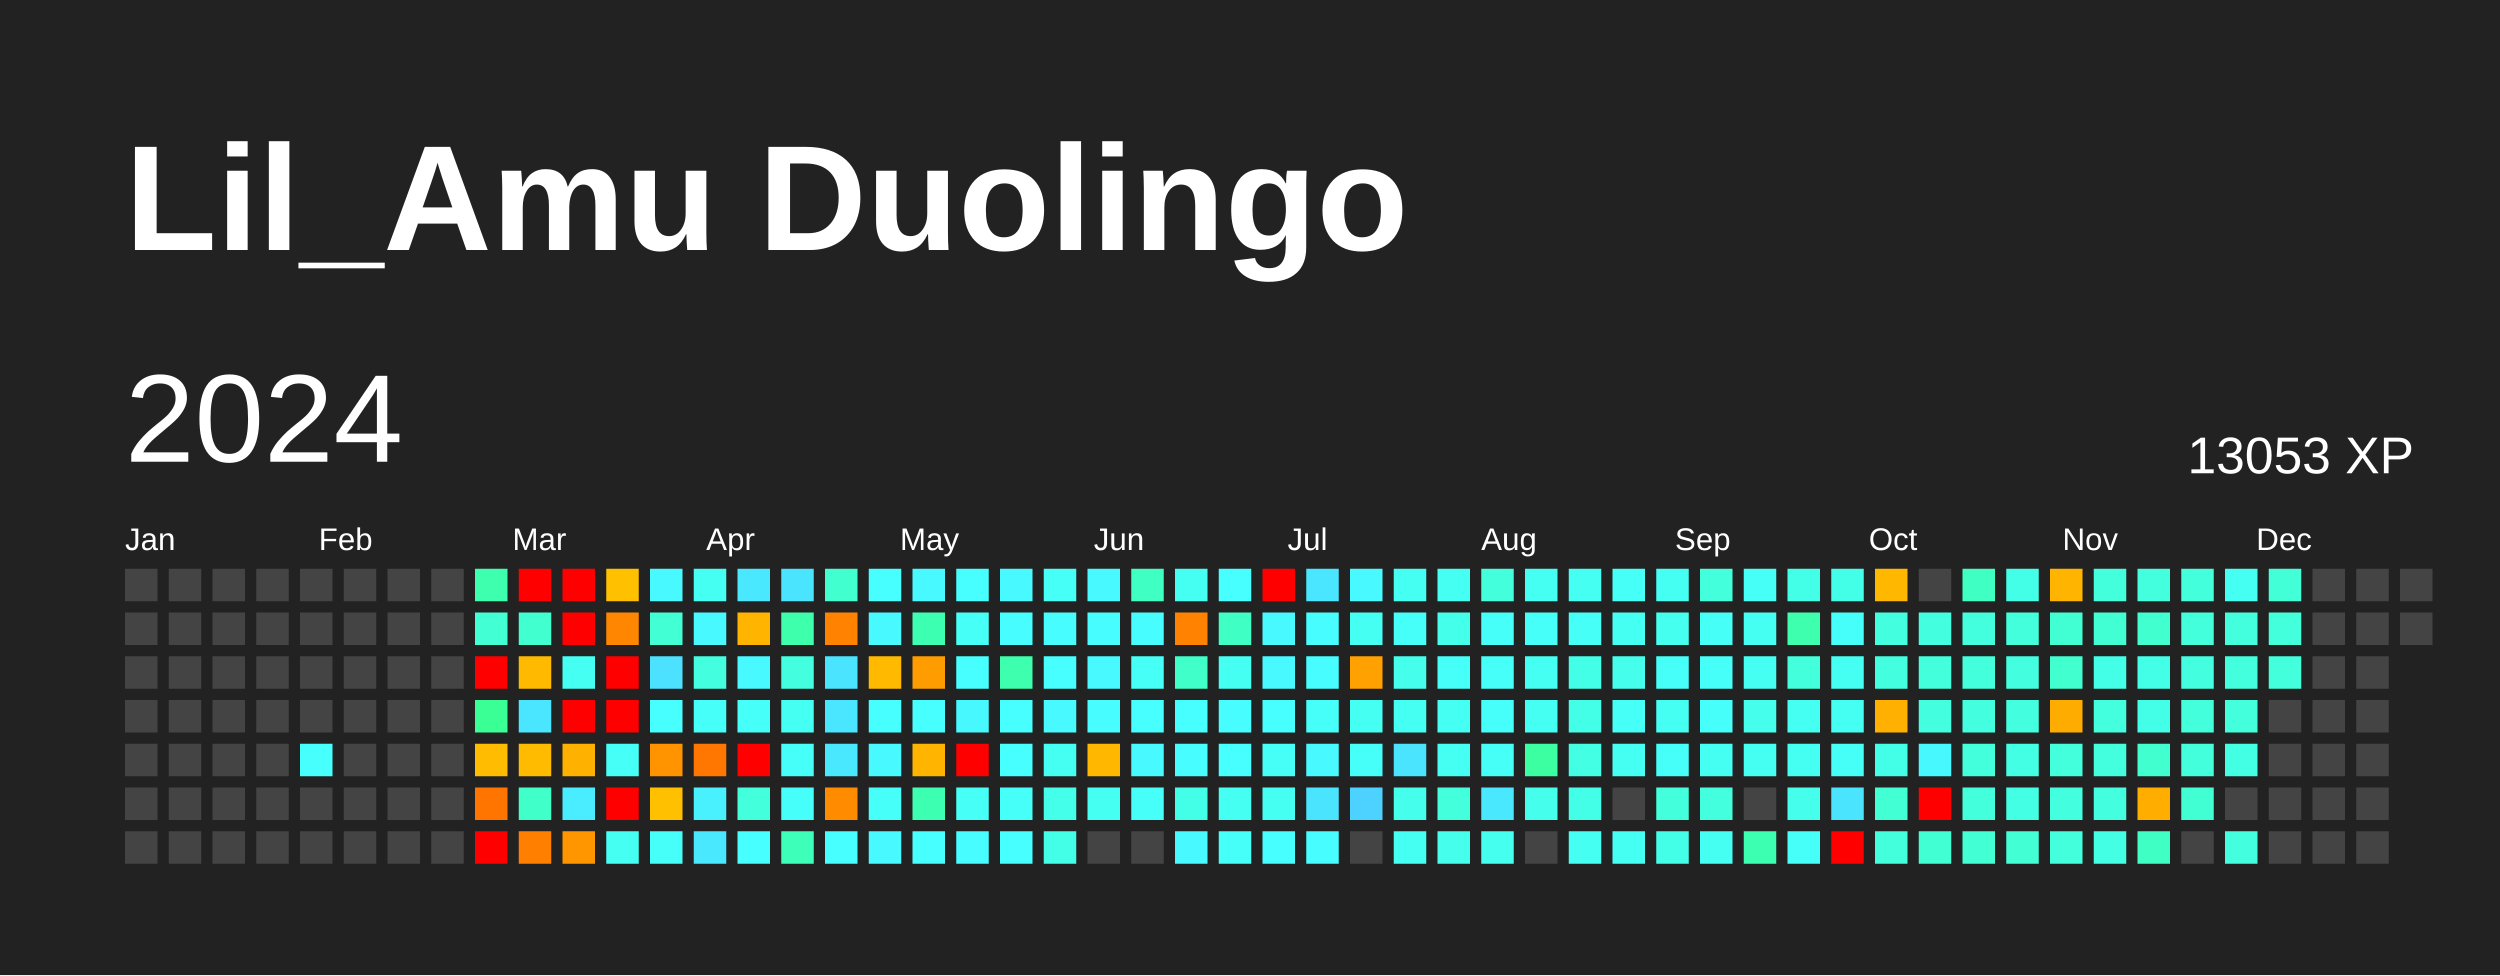
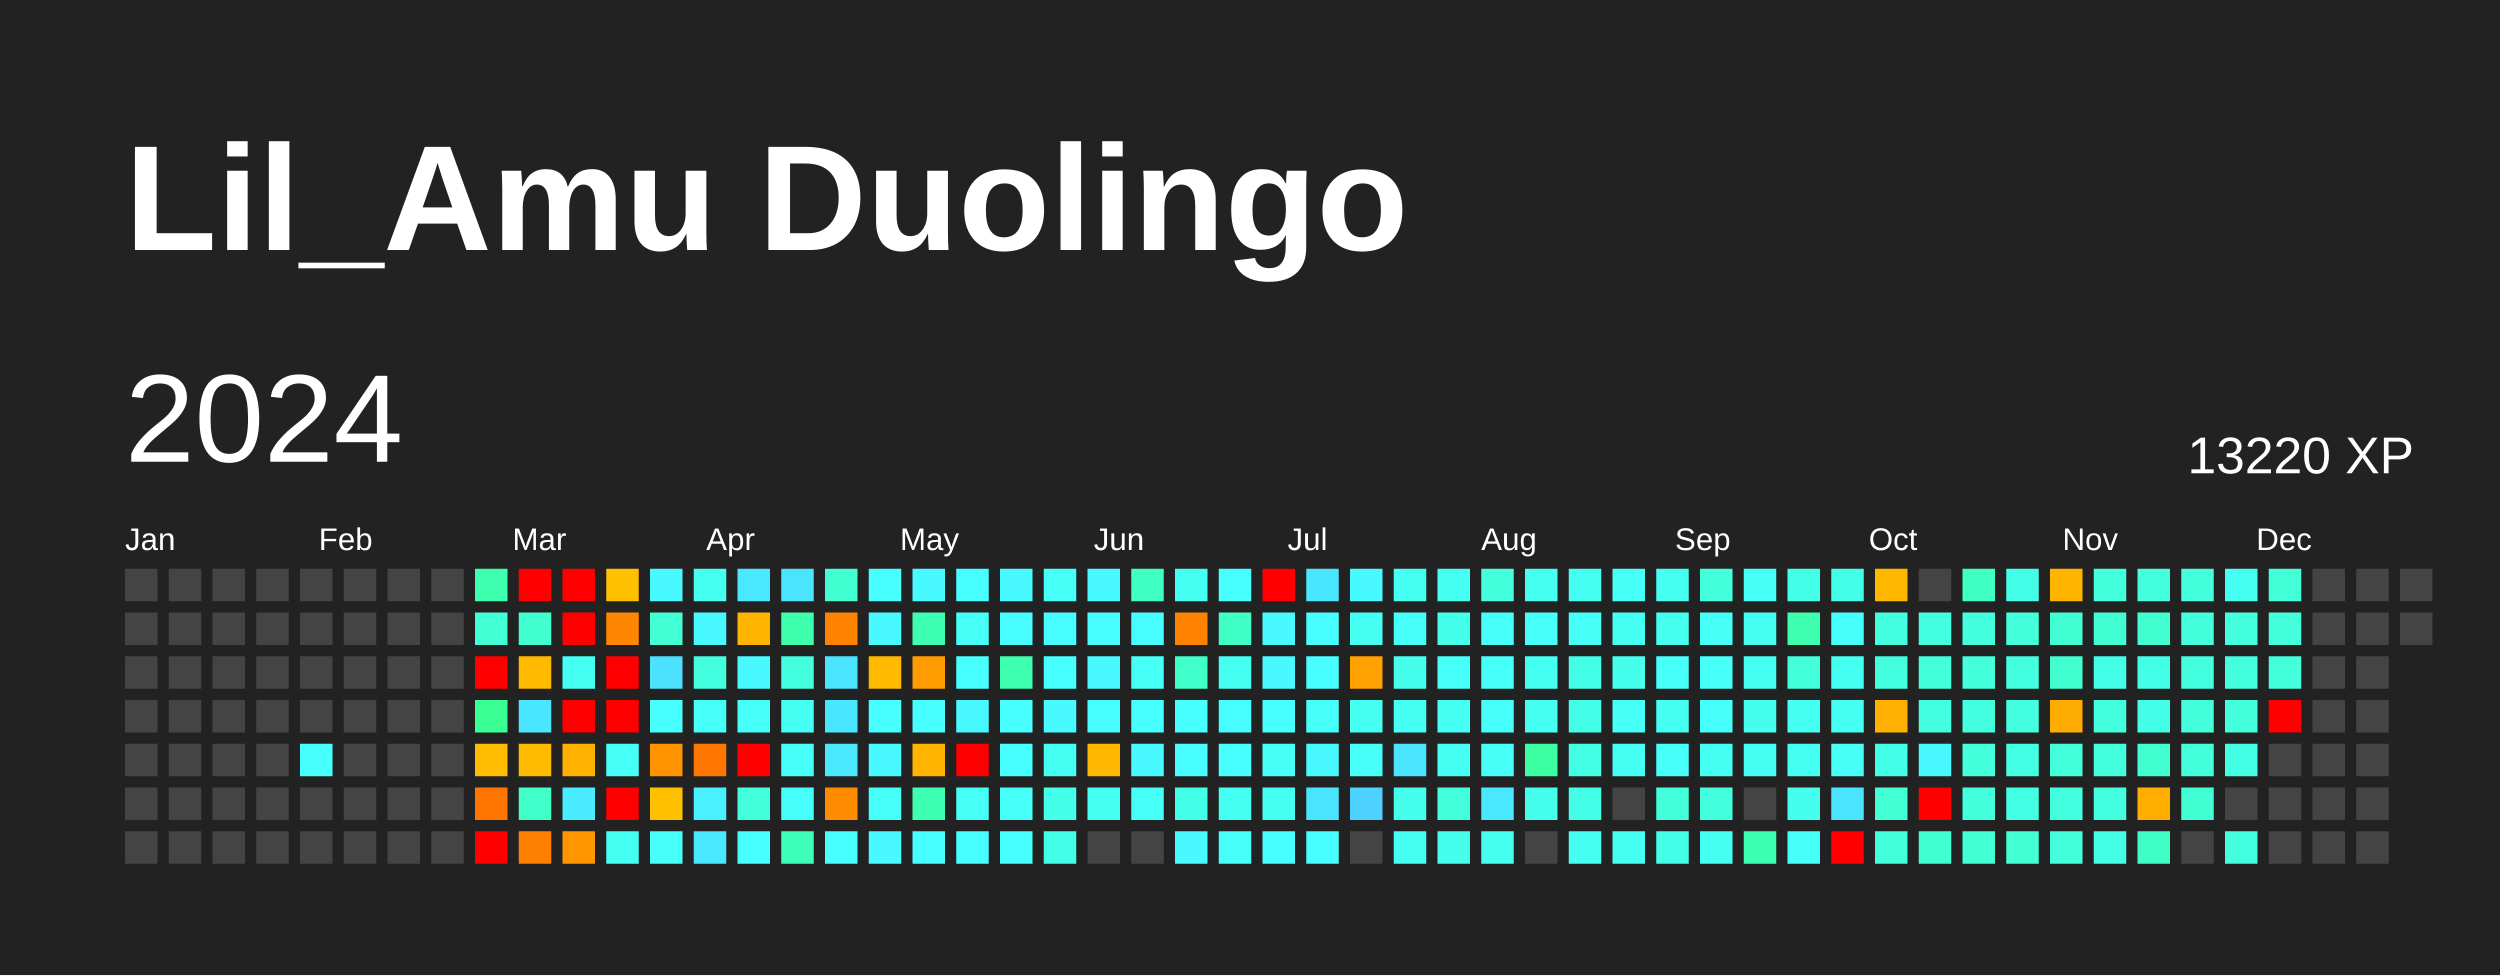
<svg xmlns="http://www.w3.org/2000/svg" baseProfile="full" height="78mm" version="1.1" viewBox="0,0,200,78" width="200mm">
  <defs />
  <rect fill="#222222" height="78" width="200" x="0" y="0" />
  <text fill="#FFFFFF" style="font-size:12px; font-family:Arial; font-weight:bold;" x="10" y="20">Lil_Amu Duolingo</text>
  <text dominant-baseline="hanging" fill="#FFFFFF" style="font-size:10.0px; font-family:Arial;" x="10" y="30">2024</text>
-   <text dominant-baseline="hanging" fill="#FFFFFF" style="font-size:4.125px; font-family:Arial;" x="175" y="35">13053 XP</text>
+   <text dominant-baseline="hanging" fill="#FFFFFF" style="font-size:4.125px; font-family:Arial;" x="175" y="35">13220 XP</text>
  <text fill="#FFFFFF" style="font-size:2.5px; font-family:Arial" x="10.0" y="44">Jan</text>
  <text fill="#FFFFFF" style="font-size:2.5px; font-family:Arial" x="25.5" y="44">Feb</text>
  <text fill="#FFFFFF" style="font-size:2.5px; font-family:Arial" x="41.0" y="44">Mar</text>
  <text fill="#FFFFFF" style="font-size:2.5px; font-family:Arial" x="56.5" y="44">Apr</text>
  <text fill="#FFFFFF" style="font-size:2.5px; font-family:Arial" x="72.0" y="44">May</text>
  <text fill="#FFFFFF" style="font-size:2.5px; font-family:Arial" x="87.5" y="44">Jun</text>
  <text fill="#FFFFFF" style="font-size:2.5px; font-family:Arial" x="103.0" y="44">Jul</text>
  <text fill="#FFFFFF" style="font-size:2.5px; font-family:Arial" x="118.5" y="44">Aug</text>
  <text fill="#FFFFFF" style="font-size:2.5px; font-family:Arial" x="134.0" y="44">Sep</text>
  <text fill="#FFFFFF" style="font-size:2.5px; font-family:Arial" x="149.5" y="44">Oct</text>
  <text fill="#FFFFFF" style="font-size:2.5px; font-family:Arial" x="165.0" y="44">Nov</text>
  <text fill="#FFFFFF" style="font-size:2.5px; font-family:Arial" x="180.5" y="44">Dec</text>
  <rect fill="#444444" height="2.6" width="2.6" x="10.0" y="45.5" />
  <rect fill="#444444" height="2.6" width="2.6" x="10.0" y="49.0" />
  <rect fill="#444444" height="2.6" width="2.6" x="10.0" y="52.5" />
  <rect fill="#444444" height="2.6" width="2.6" x="10.0" y="56.0" />
  <rect fill="#444444" height="2.6" width="2.6" x="10.0" y="59.5" />
  <rect fill="#444444" height="2.6" width="2.6" x="10.0" y="63.0" />
  <rect fill="#444444" height="2.6" width="2.6" x="10.0" y="66.5" />
  <rect fill="#444444" height="2.6" width="2.6" x="13.5" y="45.5" />
  <rect fill="#444444" height="2.6" width="2.6" x="13.5" y="49.0" />
  <rect fill="#444444" height="2.6" width="2.6" x="13.5" y="52.5" />
  <rect fill="#444444" height="2.6" width="2.6" x="13.5" y="56.0" />
  <rect fill="#444444" height="2.6" width="2.6" x="13.5" y="59.5" />
  <rect fill="#444444" height="2.6" width="2.6" x="13.5" y="63.0" />
  <rect fill="#444444" height="2.6" width="2.6" x="13.5" y="66.5" />
  <rect fill="#444444" height="2.6" width="2.6" x="17.0" y="45.5" />
  <rect fill="#444444" height="2.6" width="2.6" x="17.0" y="49.0" />
  <rect fill="#444444" height="2.6" width="2.6" x="17.0" y="52.5" />
  <rect fill="#444444" height="2.6" width="2.6" x="17.0" y="56.0" />
  <rect fill="#444444" height="2.6" width="2.6" x="17.0" y="59.5" />
  <rect fill="#444444" height="2.6" width="2.6" x="17.0" y="63.0" />
  <rect fill="#444444" height="2.6" width="2.6" x="17.0" y="66.5" />
  <rect fill="#444444" height="2.6" width="2.6" x="20.5" y="45.5" />
  <rect fill="#444444" height="2.6" width="2.6" x="20.5" y="49.0" />
  <rect fill="#444444" height="2.6" width="2.6" x="20.5" y="52.5" />
  <rect fill="#444444" height="2.6" width="2.6" x="20.5" y="56.0" />
  <rect fill="#444444" height="2.6" width="2.6" x="20.5" y="59.5" />
  <rect fill="#444444" height="2.6" width="2.6" x="20.5" y="63.0" />
  <rect fill="#444444" height="2.6" width="2.6" x="20.5" y="66.5" />
  <rect fill="#444444" height="2.6" width="2.6" x="24.0" y="45.5" />
  <rect fill="#444444" height="2.6" width="2.6" x="24.0" y="49.0" />
  <rect fill="#444444" height="2.6" width="2.6" x="24.0" y="52.5" />
  <rect fill="#444444" height="2.6" width="2.6" x="24.0" y="56.0" />
  <rect fill="#47fffd" height="2.6" width="2.6" x="24.0" y="59.5" />
  <rect fill="#444444" height="2.6" width="2.6" x="24.0" y="63.0" />
  <rect fill="#444444" height="2.6" width="2.6" x="24.0" y="66.5" />
  <rect fill="#444444" height="2.6" width="2.6" x="27.5" y="45.5" />
  <rect fill="#444444" height="2.6" width="2.6" x="27.5" y="49.0" />
  <rect fill="#444444" height="2.6" width="2.6" x="27.5" y="52.5" />
  <rect fill="#444444" height="2.6" width="2.6" x="27.5" y="56.0" />
  <rect fill="#444444" height="2.6" width="2.6" x="27.5" y="59.5" />
  <rect fill="#444444" height="2.6" width="2.6" x="27.5" y="63.0" />
  <rect fill="#444444" height="2.6" width="2.6" x="27.5" y="66.5" />
  <rect fill="#444444" height="2.6" width="2.6" x="31.0" y="45.5" />
  <rect fill="#444444" height="2.6" width="2.6" x="31.0" y="49.0" />
  <rect fill="#444444" height="2.6" width="2.6" x="31.0" y="52.5" />
  <rect fill="#444444" height="2.6" width="2.6" x="31.0" y="56.0" />
  <rect fill="#444444" height="2.6" width="2.6" x="31.0" y="59.5" />
  <rect fill="#444444" height="2.6" width="2.6" x="31.0" y="63.0" />
  <rect fill="#444444" height="2.6" width="2.6" x="31.0" y="66.5" />
  <rect fill="#444444" height="2.6" width="2.6" x="34.5" y="45.5" />
  <rect fill="#444444" height="2.6" width="2.6" x="34.5" y="49.0" />
  <rect fill="#444444" height="2.6" width="2.6" x="34.5" y="52.5" />
  <rect fill="#444444" height="2.6" width="2.6" x="34.5" y="56.0" />
  <rect fill="#444444" height="2.6" width="2.6" x="34.5" y="59.5" />
  <rect fill="#444444" height="2.6" width="2.6" x="34.5" y="63.0" />
  <rect fill="#444444" height="2.6" width="2.6" x="34.5" y="66.5" />
  <rect fill="#3dffae" height="2.6" width="2.6" x="38.0" y="45.5" />
  <rect fill="#42ffd4" height="2.6" width="2.6" x="38.0" y="49.0" />
  <rect fill="red" height="2.6" width="2.6" x="38.0" y="52.5" />
  <rect fill="#3aff94" height="2.6" width="2.6" x="38.0" y="56.0" />
  <rect fill="#ffbc00" height="2.6" width="2.6" x="38.0" y="59.5" />
  <rect fill="#ff7500" height="2.6" width="2.6" x="38.0" y="63.0" />
  <rect fill="red" height="2.6" width="2.6" x="38.0" y="66.5" />
  <rect fill="red" height="2.6" width="2.6" x="41.5" y="45.5" />
  <rect fill="#41ffcf" height="2.6" width="2.6" x="41.5" y="49.0" />
  <rect fill="#ffba00" height="2.6" width="2.6" x="41.5" y="52.5" />
  <rect fill="#4ae6ff" height="2.6" width="2.6" x="41.5" y="56.0" />
  <rect fill="#ffbb00" height="2.6" width="2.6" x="41.5" y="59.5" />
  <rect fill="#40ffc8" height="2.6" width="2.6" x="41.5" y="63.0" />
  <rect fill="#ff7f00" height="2.6" width="2.6" x="41.5" y="66.5" />
  <rect fill="red" height="2.6" width="2.6" x="45.0" y="45.5" />
  <rect fill="red" height="2.6" width="2.6" x="45.0" y="49.0" />
  <rect fill="#46fff3" height="2.6" width="2.6" x="45.0" y="52.5" />
  <rect fill="red" height="2.6" width="2.6" x="45.0" y="56.0" />
  <rect fill="#ffb100" height="2.6" width="2.6" x="45.0" y="59.5" />
  <rect fill="#49edff" height="2.6" width="2.6" x="45.0" y="63.0" />
  <rect fill="#ff9600" height="2.6" width="2.6" x="45.0" y="66.5" />
  <rect fill="#ffc000" height="2.6" width="2.6" x="48.5" y="45.5" />
  <rect fill="#ff8600" height="2.6" width="2.6" x="48.5" y="49.0" />
  <rect fill="red" height="2.6" width="2.6" x="48.5" y="52.5" />
  <rect fill="red" height="2.6" width="2.6" x="48.5" y="56.0" />
  <rect fill="#46fff6" height="2.6" width="2.6" x="48.5" y="59.5" />
  <rect fill="red" height="2.6" width="2.6" x="48.5" y="63.0" />
  <rect fill="#46fff3" height="2.6" width="2.6" x="48.5" y="66.5" />
  <rect fill="#48faff" height="2.6" width="2.6" x="52.0" y="45.5" />
  <rect fill="#42ffd4" height="2.6" width="2.6" x="52.0" y="49.0" />
  <rect fill="#4be1ff" height="2.6" width="2.6" x="52.0" y="52.5" />
  <rect fill="#47ffff" height="2.6" width="2.6" x="52.0" y="56.0" />
  <rect fill="#ff9300" height="2.6" width="2.6" x="52.0" y="59.5" />
  <rect fill="#ffc000" height="2.6" width="2.6" x="52.0" y="63.0" />
  <rect fill="#46fff8" height="2.6" width="2.6" x="52.0" y="66.5" />
  <rect fill="#46fff3" height="2.6" width="2.6" x="55.5" y="45.5" />
  <rect fill="#48faff" height="2.6" width="2.6" x="55.5" y="49.0" />
  <rect fill="#43ffe0" height="2.6" width="2.6" x="55.5" y="52.5" />
  <rect fill="#46fff8" height="2.6" width="2.6" x="55.5" y="56.0" />
  <rect fill="#ff7700" height="2.6" width="2.6" x="55.5" y="59.5" />
  <rect fill="#49f1ff" height="2.6" width="2.6" x="55.5" y="63.0" />
  <rect fill="#4ae8ff" height="2.6" width="2.6" x="55.5" y="66.5" />
  <rect fill="#4ae8ff" height="2.6" width="2.6" x="59.0" y="45.5" />
  <rect fill="#ffb400" height="2.6" width="2.6" x="59.0" y="49.0" />
  <rect fill="#48faff" height="2.6" width="2.6" x="59.0" y="52.5" />
  <rect fill="#46fff8" height="2.6" width="2.6" x="59.0" y="56.0" />
  <rect fill="red" height="2.6" width="2.6" x="59.0" y="59.5" />
  <rect fill="#43ffdb" height="2.6" width="2.6" x="59.0" y="63.0" />
  <rect fill="#47ffff" height="2.6" width="2.6" x="59.0" y="66.5" />
  <rect fill="#4be4ff" height="2.6" width="2.6" x="62.5" y="45.5" />
  <rect fill="#3dffac" height="2.6" width="2.6" x="62.5" y="49.0" />
  <rect fill="#43ffe0" height="2.6" width="2.6" x="62.5" y="52.5" />
  <rect fill="#46fff3" height="2.6" width="2.6" x="62.5" y="56.0" />
  <rect fill="#46fff8" height="2.6" width="2.6" x="62.5" y="59.5" />
  <rect fill="#46fffa" height="2.6" width="2.6" x="62.5" y="63.0" />
  <rect fill="#3effb9" height="2.6" width="2.6" x="62.5" y="66.5" />
  <rect fill="#41ffcf" height="2.6" width="2.6" x="66.0" y="45.5" />
  <rect fill="#ff8300" height="2.6" width="2.6" x="66.0" y="49.0" />
  <rect fill="#4be4ff" height="2.6" width="2.6" x="66.0" y="52.5" />
  <rect fill="#4ae6ff" height="2.6" width="2.6" x="66.0" y="56.0" />
  <rect fill="#4ae8ff" height="2.6" width="2.6" x="66.0" y="59.5" />
  <rect fill="#ff8c00" height="2.6" width="2.6" x="66.0" y="63.0" />
  <rect fill="#47ffff" height="2.6" width="2.6" x="66.0" y="66.5" />
  <rect fill="#47ffff" height="2.6" width="2.6" x="69.5" y="45.5" />
  <rect fill="#48faff" height="2.6" width="2.6" x="69.5" y="49.0" />
  <rect fill="#ffba00" height="2.6" width="2.6" x="69.5" y="52.5" />
  <rect fill="#47ffff" height="2.6" width="2.6" x="69.5" y="56.0" />
  <rect fill="#48faff" height="2.6" width="2.6" x="69.5" y="59.5" />
  <rect fill="#46fff8" height="2.6" width="2.6" x="69.5" y="63.0" />
  <rect fill="#48faff" height="2.6" width="2.6" x="69.5" y="66.5" />
  <rect fill="#48faff" height="2.6" width="2.6" x="73.0" y="45.5" />
  <rect fill="#3dffb1" height="2.6" width="2.6" x="73.0" y="49.0" />
  <rect fill="#ff9c00" height="2.6" width="2.6" x="73.0" y="52.5" />
  <rect fill="#47ffff" height="2.6" width="2.6" x="73.0" y="56.0" />
  <rect fill="#ffb500" height="2.6" width="2.6" x="73.0" y="59.5" />
  <rect fill="#3dffb1" height="2.6" width="2.6" x="73.0" y="63.0" />
  <rect fill="#47ffff" height="2.6" width="2.6" x="73.0" y="66.5" />
  <rect fill="#47ffff" height="2.6" width="2.6" x="76.5" y="45.5" />
  <rect fill="#46fff6" height="2.6" width="2.6" x="76.5" y="49.0" />
  <rect fill="#47ffff" height="2.6" width="2.6" x="76.5" y="52.5" />
  <rect fill="#48f8ff" height="2.6" width="2.6" x="76.5" y="56.0" />
  <rect fill="red" height="2.6" width="2.6" x="76.5" y="59.5" />
  <rect fill="#46fff6" height="2.6" width="2.6" x="76.5" y="63.0" />
  <rect fill="#47fdff" height="2.6" width="2.6" x="76.5" y="66.5" />
  <rect fill="#48faff" height="2.6" width="2.6" x="80.0" y="45.5" />
  <rect fill="#47fdff" height="2.6" width="2.6" x="80.0" y="49.0" />
  <rect fill="#3dffae" height="2.6" width="2.6" x="80.0" y="52.5" />
  <rect fill="#47ffff" height="2.6" width="2.6" x="80.0" y="56.0" />
  <rect fill="#47ffff" height="2.6" width="2.6" x="80.0" y="59.5" />
  <rect fill="#46fff8" height="2.6" width="2.6" x="80.0" y="63.0" />
  <rect fill="#47ffff" height="2.6" width="2.6" x="80.0" y="66.5" />
  <rect fill="#46fff6" height="2.6" width="2.6" x="83.5" y="45.5" />
  <rect fill="#47fdff" height="2.6" width="2.6" x="83.5" y="49.0" />
  <rect fill="#47ffff" height="2.6" width="2.6" x="83.5" y="52.5" />
  <rect fill="#48faff" height="2.6" width="2.6" x="83.5" y="56.0" />
  <rect fill="#46fff3" height="2.6" width="2.6" x="83.5" y="59.5" />
  <rect fill="#44ffea" height="2.6" width="2.6" x="83.5" y="63.0" />
  <rect fill="#44ffe8" height="2.6" width="2.6" x="83.5" y="66.5" />
  <rect fill="#48faff" height="2.6" width="2.6" x="87.0" y="45.5" />
  <rect fill="#47fdff" height="2.6" width="2.6" x="87.0" y="49.0" />
  <rect fill="#48faff" height="2.6" width="2.6" x="87.0" y="52.5" />
  <rect fill="#47fdff" height="2.6" width="2.6" x="87.0" y="56.0" />
  <rect fill="#ffb700" height="2.6" width="2.6" x="87.0" y="59.5" />
  <rect fill="#46fff3" height="2.6" width="2.6" x="87.0" y="63.0" />
  <rect fill="#444444" height="2.6" width="2.6" x="87.0" y="66.5" />
  <rect fill="#40ffc3" height="2.6" width="2.6" x="90.5" y="45.5" />
  <rect fill="#47fdff" height="2.6" width="2.6" x="90.5" y="49.0" />
  <rect fill="#46fff6" height="2.6" width="2.6" x="90.5" y="52.5" />
  <rect fill="#47ffff" height="2.6" width="2.6" x="90.5" y="56.0" />
  <rect fill="#48faff" height="2.6" width="2.6" x="90.5" y="59.5" />
  <rect fill="#46fff8" height="2.6" width="2.6" x="90.5" y="63.0" />
  <rect fill="#444444" height="2.6" width="2.6" x="90.5" y="66.5" />
  <rect fill="#46fff3" height="2.6" width="2.6" x="94.0" y="45.5" />
  <rect fill="#ff8300" height="2.6" width="2.6" x="94.0" y="49.0" />
  <rect fill="#40ffc8" height="2.6" width="2.6" x="94.0" y="52.5" />
  <rect fill="#47ffff" height="2.6" width="2.6" x="94.0" y="56.0" />
  <rect fill="#47fdff" height="2.6" width="2.6" x="94.0" y="59.5" />
  <rect fill="#44ffe8" height="2.6" width="2.6" x="94.0" y="63.0" />
  <rect fill="#48faff" height="2.6" width="2.6" x="94.0" y="66.5" />
  <rect fill="#47ffff" height="2.6" width="2.6" x="97.5" y="45.5" />
  <rect fill="#40ffc5" height="2.6" width="2.6" x="97.5" y="49.0" />
  <rect fill="#46fff3" height="2.6" width="2.6" x="97.5" y="52.5" />
  <rect fill="#47fdff" height="2.6" width="2.6" x="97.5" y="56.0" />
  <rect fill="#47ffff" height="2.6" width="2.6" x="97.5" y="59.5" />
  <rect fill="#46fff3" height="2.6" width="2.6" x="97.5" y="63.0" />
  <rect fill="#46fff8" height="2.6" width="2.6" x="97.5" y="66.5" />
  <rect fill="red" height="2.6" width="2.6" x="101.0" y="45.5" />
  <rect fill="#48faff" height="2.6" width="2.6" x="101.0" y="49.0" />
  <rect fill="#48faff" height="2.6" width="2.6" x="101.0" y="52.5" />
  <rect fill="#47ffff" height="2.6" width="2.6" x="101.0" y="56.0" />
  <rect fill="#46fff6" height="2.6" width="2.6" x="101.0" y="59.5" />
  <rect fill="#46fff3" height="2.6" width="2.6" x="101.0" y="63.0" />
  <rect fill="#47ffff" height="2.6" width="2.6" x="101.0" y="66.5" />
  <rect fill="#4ae6ff" height="2.6" width="2.6" x="104.5" y="45.5" />
  <rect fill="#47fdff" height="2.6" width="2.6" x="104.5" y="49.0" />
  <rect fill="#47fdff" height="2.6" width="2.6" x="104.5" y="52.5" />
  <rect fill="#46fff8" height="2.6" width="2.6" x="104.5" y="56.0" />
  <rect fill="#48faff" height="2.6" width="2.6" x="104.5" y="59.5" />
  <rect fill="#4be4ff" height="2.6" width="2.6" x="104.5" y="63.0" />
  <rect fill="#47fdff" height="2.6" width="2.6" x="104.5" y="66.5" />
  <rect fill="#48faff" height="2.6" width="2.6" x="108.0" y="45.5" />
  <rect fill="#46fff3" height="2.6" width="2.6" x="108.0" y="49.0" />
  <rect fill="#ffa100" height="2.6" width="2.6" x="108.0" y="52.5" />
  <rect fill="#46fff3" height="2.6" width="2.6" x="108.0" y="56.0" />
  <rect fill="#46fff8" height="2.6" width="2.6" x="108.0" y="59.5" />
  <rect fill="#4dd2ff" height="2.6" width="2.6" x="108.0" y="63.0" />
  <rect fill="#444444" height="2.6" width="2.6" x="108.0" y="66.5" />
  <rect fill="#46fff3" height="2.6" width="2.6" x="111.5" y="45.5" />
  <rect fill="#46fff8" height="2.6" width="2.6" x="111.5" y="49.0" />
  <rect fill="#45ffec" height="2.6" width="2.6" x="111.5" y="52.5" />
  <rect fill="#46fff3" height="2.6" width="2.6" x="111.5" y="56.0" />
  <rect fill="#4be4ff" height="2.6" width="2.6" x="111.5" y="59.5" />
  <rect fill="#45ffec" height="2.6" width="2.6" x="111.5" y="63.0" />
  <rect fill="#46fff3" height="2.6" width="2.6" x="111.5" y="66.5" />
  <rect fill="#46fff3" height="2.6" width="2.6" x="115.0" y="45.5" />
  <rect fill="#44ffea" height="2.6" width="2.6" x="115.0" y="49.0" />
  <rect fill="#46fff8" height="2.6" width="2.6" x="115.0" y="52.5" />
  <rect fill="#46fff3" height="2.6" width="2.6" x="115.0" y="56.0" />
  <rect fill="#46fff3" height="2.6" width="2.6" x="115.0" y="59.5" />
  <rect fill="#43ffdb" height="2.6" width="2.6" x="115.0" y="63.0" />
  <rect fill="#45ffec" height="2.6" width="2.6" x="115.0" y="66.5" />
  <rect fill="#43ffdb" height="2.6" width="2.6" x="118.5" y="45.5" />
  <rect fill="#46fff8" height="2.6" width="2.6" x="118.5" y="49.0" />
  <rect fill="#46fff8" height="2.6" width="2.6" x="118.5" y="52.5" />
  <rect fill="#46fffa" height="2.6" width="2.6" x="118.5" y="56.0" />
  <rect fill="#46fff6" height="2.6" width="2.6" x="118.5" y="59.5" />
  <rect fill="#4ae8ff" height="2.6" width="2.6" x="118.5" y="63.0" />
  <rect fill="#45ffef" height="2.6" width="2.6" x="118.5" y="66.5" />
  <rect fill="#46fff3" height="2.6" width="2.6" x="122.0" y="45.5" />
  <rect fill="#46fff8" height="2.6" width="2.6" x="122.0" y="49.0" />
  <rect fill="#46fff3" height="2.6" width="2.6" x="122.0" y="52.5" />
  <rect fill="#46fff3" height="2.6" width="2.6" x="122.0" y="56.0" />
  <rect fill="#3cffa2" height="2.6" width="2.6" x="122.0" y="59.5" />
  <rect fill="#45ffec" height="2.6" width="2.6" x="122.0" y="63.0" />
  <rect fill="#444444" height="2.6" width="2.6" x="122.0" y="66.5" />
  <rect fill="#46fff3" height="2.6" width="2.6" x="125.5" y="45.5" />
  <rect fill="#46fff6" height="2.6" width="2.6" x="125.5" y="49.0" />
  <rect fill="#44ffe8" height="2.6" width="2.6" x="125.5" y="52.5" />
  <rect fill="#44ffe8" height="2.6" width="2.6" x="125.5" y="56.0" />
  <rect fill="#43ffe3" height="2.6" width="2.6" x="125.5" y="59.5" />
  <rect fill="#44ffe8" height="2.6" width="2.6" x="125.5" y="63.0" />
  <rect fill="#46fff3" height="2.6" width="2.6" x="125.5" y="66.5" />
  <rect fill="#46fff6" height="2.6" width="2.6" x="129.0" y="45.5" />
  <rect fill="#46fff3" height="2.6" width="2.6" x="129.0" y="49.0" />
  <rect fill="#45ffec" height="2.6" width="2.6" x="129.0" y="52.5" />
  <rect fill="#46fff6" height="2.6" width="2.6" x="129.0" y="56.0" />
  <rect fill="#46fff3" height="2.6" width="2.6" x="129.0" y="59.5" />
  <rect fill="#444444" height="2.6" width="2.6" x="129.0" y="63.0" />
  <rect fill="#46fff3" height="2.6" width="2.6" x="129.0" y="66.5" />
  <rect fill="#46fff3" height="2.6" width="2.6" x="132.5" y="45.5" />
  <rect fill="#45ffef" height="2.6" width="2.6" x="132.5" y="49.0" />
  <rect fill="#46fff8" height="2.6" width="2.6" x="132.5" y="52.5" />
  <rect fill="#46fff3" height="2.6" width="2.6" x="132.5" y="56.0" />
  <rect fill="#46fff8" height="2.6" width="2.6" x="132.5" y="59.5" />
  <rect fill="#43ffdb" height="2.6" width="2.6" x="132.5" y="63.0" />
  <rect fill="#44ffe8" height="2.6" width="2.6" x="132.5" y="66.5" />
  <rect fill="#43ffdb" height="2.6" width="2.6" x="136.0" y="45.5" />
  <rect fill="#46fff6" height="2.6" width="2.6" x="136.0" y="49.0" />
  <rect fill="#46fff8" height="2.6" width="2.6" x="136.0" y="52.5" />
  <rect fill="#46fffa" height="2.6" width="2.6" x="136.0" y="56.0" />
  <rect fill="#46fff3" height="2.6" width="2.6" x="136.0" y="59.5" />
  <rect fill="#43ffde" height="2.6" width="2.6" x="136.0" y="63.0" />
  <rect fill="#46fff3" height="2.6" width="2.6" x="136.0" y="66.5" />
  <rect fill="#46fff6" height="2.6" width="2.6" x="139.5" y="45.5" />
  <rect fill="#46fff3" height="2.6" width="2.6" x="139.5" y="49.0" />
  <rect fill="#46fff3" height="2.6" width="2.6" x="139.5" y="52.5" />
  <rect fill="#45ffec" height="2.6" width="2.6" x="139.5" y="56.0" />
  <rect fill="#46fff3" height="2.6" width="2.6" x="139.5" y="59.5" />
  <rect fill="#444444" height="2.6" width="2.6" x="139.5" y="63.0" />
  <rect fill="#3dffb1" height="2.6" width="2.6" x="139.5" y="66.5" />
  <rect fill="#44ffe8" height="2.6" width="2.6" x="143.0" y="45.5" />
  <rect fill="#3dffae" height="2.6" width="2.6" x="143.0" y="49.0" />
  <rect fill="#43ffdb" height="2.6" width="2.6" x="143.0" y="52.5" />
  <rect fill="#46fff3" height="2.6" width="2.6" x="143.0" y="56.0" />
  <rect fill="#46fff3" height="2.6" width="2.6" x="143.0" y="59.5" />
  <rect fill="#45ffec" height="2.6" width="2.6" x="143.0" y="63.0" />
  <rect fill="#46fff8" height="2.6" width="2.6" x="143.0" y="66.5" />
  <rect fill="#44ffe8" height="2.6" width="2.6" x="146.5" y="45.5" />
  <rect fill="#46fffa" height="2.6" width="2.6" x="146.5" y="49.0" />
  <rect fill="#46fff3" height="2.6" width="2.6" x="146.5" y="52.5" />
  <rect fill="#46fff3" height="2.6" width="2.6" x="146.5" y="56.0" />
  <rect fill="#46fff6" height="2.6" width="2.6" x="146.5" y="59.5" />
  <rect fill="#4be4ff" height="2.6" width="2.6" x="146.5" y="63.0" />
  <rect fill="red" height="2.6" width="2.6" x="146.5" y="66.5" />
  <rect fill="#ffb700" height="2.6" width="2.6" x="150.0" y="45.5" />
  <rect fill="#43ffe0" height="2.6" width="2.6" x="150.0" y="49.0" />
  <rect fill="#43ffe0" height="2.6" width="2.6" x="150.0" y="52.5" />
  <rect fill="#ffb000" height="2.6" width="2.6" x="150.0" y="56.0" />
  <rect fill="#44ffe8" height="2.6" width="2.6" x="150.0" y="59.5" />
  <rect fill="#42ffd4" height="2.6" width="2.6" x="150.0" y="63.0" />
  <rect fill="#43ffdb" height="2.6" width="2.6" x="150.0" y="66.5" />
  <rect fill="#444444" height="2.6" width="2.6" x="153.5" y="45.5" />
  <rect fill="#43ffe0" height="2.6" width="2.6" x="153.5" y="49.0" />
  <rect fill="#43ffdb" height="2.6" width="2.6" x="153.5" y="52.5" />
  <rect fill="#43ffe0" height="2.6" width="2.6" x="153.5" y="56.0" />
  <rect fill="#48f8ff" height="2.6" width="2.6" x="153.5" y="59.5" />
  <rect fill="red" height="2.6" width="2.6" x="153.5" y="63.0" />
  <rect fill="#41ffd2" height="2.6" width="2.6" x="153.5" y="66.5" />
  <rect fill="#40ffc3" height="2.6" width="2.6" x="157.0" y="45.5" />
  <rect fill="#43ffde" height="2.6" width="2.6" x="157.0" y="49.0" />
  <rect fill="#43ffdb" height="2.6" width="2.6" x="157.0" y="52.5" />
  <rect fill="#43ffe0" height="2.6" width="2.6" x="157.0" y="56.0" />
  <rect fill="#43ffdb" height="2.6" width="2.6" x="157.0" y="59.5" />
  <rect fill="#43ffdb" height="2.6" width="2.6" x="157.0" y="63.0" />
  <rect fill="#42ffd4" height="2.6" width="2.6" x="157.0" y="66.5" />
  <rect fill="#44ffe8" height="2.6" width="2.6" x="160.5" y="45.5" />
  <rect fill="#43ffdb" height="2.6" width="2.6" x="160.5" y="49.0" />
  <rect fill="#43ffe0" height="2.6" width="2.6" x="160.5" y="52.5" />
  <rect fill="#43ffe0" height="2.6" width="2.6" x="160.5" y="56.0" />
  <rect fill="#43ffe3" height="2.6" width="2.6" x="160.5" y="59.5" />
  <rect fill="#43ffe3" height="2.6" width="2.6" x="160.5" y="63.0" />
  <rect fill="#42ffd4" height="2.6" width="2.6" x="160.5" y="66.5" />
  <rect fill="#ffb500" height="2.6" width="2.6" x="164.0" y="45.5" />
  <rect fill="#41ffd2" height="2.6" width="2.6" x="164.0" y="49.0" />
  <rect fill="#41ffcf" height="2.6" width="2.6" x="164.0" y="52.5" />
  <rect fill="#ffac00" height="2.6" width="2.6" x="164.0" y="56.0" />
  <rect fill="#43ffdb" height="2.6" width="2.6" x="164.0" y="59.5" />
  <rect fill="#43ffe0" height="2.6" width="2.6" x="164.0" y="63.0" />
  <rect fill="#43ffdb" height="2.6" width="2.6" x="164.0" y="66.5" />
  <rect fill="#43ffdb" height="2.6" width="2.6" x="167.5" y="45.5" />
  <rect fill="#41ffd2" height="2.6" width="2.6" x="167.5" y="49.0" />
  <rect fill="#44ffe8" height="2.6" width="2.6" x="167.5" y="52.5" />
  <rect fill="#43ffde" height="2.6" width="2.6" x="167.5" y="56.0" />
  <rect fill="#43ffde" height="2.6" width="2.6" x="167.5" y="59.5" />
  <rect fill="#43ffe0" height="2.6" width="2.6" x="167.5" y="63.0" />
  <rect fill="#43ffe3" height="2.6" width="2.6" x="167.5" y="66.5" />
  <rect fill="#43ffde" height="2.6" width="2.6" x="171.0" y="45.5" />
  <rect fill="#41ffcf" height="2.6" width="2.6" x="171.0" y="49.0" />
  <rect fill="#44ffe8" height="2.6" width="2.6" x="171.0" y="52.5" />
  <rect fill="#44ffe8" height="2.6" width="2.6" x="171.0" y="56.0" />
  <rect fill="#41ffcf" height="2.6" width="2.6" x="171.0" y="59.5" />
  <rect fill="#ffae00" height="2.6" width="2.6" x="171.0" y="63.0" />
  <rect fill="#40ffc5" height="2.6" width="2.6" x="171.0" y="66.5" />
  <rect fill="#43ffdb" height="2.6" width="2.6" x="174.5" y="45.5" />
  <rect fill="#43ffdb" height="2.6" width="2.6" x="174.5" y="49.0" />
  <rect fill="#43ffe0" height="2.6" width="2.6" x="174.5" y="52.5" />
  <rect fill="#43ffdb" height="2.6" width="2.6" x="174.5" y="56.0" />
  <rect fill="#43ffdb" height="2.6" width="2.6" x="174.5" y="59.5" />
  <rect fill="#41ffd2" height="2.6" width="2.6" x="174.5" y="63.0" />
  <rect fill="#444444" height="2.6" width="2.6" x="174.5" y="66.5" />
  <rect fill="#46fff3" height="2.6" width="2.6" x="178.0" y="45.5" />
  <rect fill="#43ffde" height="2.6" width="2.6" x="178.0" y="49.0" />
  <rect fill="#43ffde" height="2.6" width="2.6" x="178.0" y="52.5" />
  <rect fill="#43ffdb" height="2.6" width="2.6" x="178.0" y="56.0" />
  <rect fill="#43ffe3" height="2.6" width="2.6" x="178.0" y="59.5" />
  <rect fill="#444444" height="2.6" width="2.6" x="178.0" y="63.0" />
  <rect fill="#43ffe0" height="2.6" width="2.6" x="178.0" y="66.5" />
  <rect fill="#42ffd7" height="2.6" width="2.6" x="181.5" y="45.5" />
  <rect fill="#43ffdb" height="2.6" width="2.6" x="181.5" y="49.0" />
  <rect fill="#43ffdb" height="2.6" width="2.6" x="181.5" y="52.5" />
-   <rect fill="#444444" height="2.6" width="2.6" x="181.5" y="56.0" />
+   <rect fill="red" height="2.6" width="2.6" x="181.5" y="56.0" />
  <rect fill="#444444" height="2.6" width="2.6" x="181.5" y="59.5" />
  <rect fill="#444444" height="2.6" width="2.6" x="181.5" y="63.0" />
  <rect fill="#444444" height="2.6" width="2.6" x="181.5" y="66.5" />
  <rect fill="#444444" height="2.6" width="2.6" x="185.0" y="45.5" />
  <rect fill="#444444" height="2.6" width="2.6" x="185.0" y="49.0" />
  <rect fill="#444444" height="2.6" width="2.6" x="185.0" y="52.5" />
  <rect fill="#444444" height="2.6" width="2.6" x="185.0" y="56.0" />
  <rect fill="#444444" height="2.6" width="2.6" x="185.0" y="59.5" />
  <rect fill="#444444" height="2.6" width="2.6" x="185.0" y="63.0" />
  <rect fill="#444444" height="2.6" width="2.6" x="185.0" y="66.5" />
  <rect fill="#444444" height="2.6" width="2.6" x="188.5" y="45.5" />
  <rect fill="#444444" height="2.6" width="2.6" x="188.5" y="49.0" />
  <rect fill="#444444" height="2.6" width="2.6" x="188.5" y="52.5" />
  <rect fill="#444444" height="2.6" width="2.6" x="188.5" y="56.0" />
  <rect fill="#444444" height="2.6" width="2.6" x="188.5" y="59.5" />
  <rect fill="#444444" height="2.6" width="2.6" x="188.5" y="63.0" />
  <rect fill="#444444" height="2.6" width="2.6" x="188.5" y="66.5" />
  <rect fill="#444444" height="2.6" width="2.6" x="192.0" y="45.5" />
  <rect fill="#444444" height="2.6" width="2.6" x="192.0" y="49.0" />
</svg>
